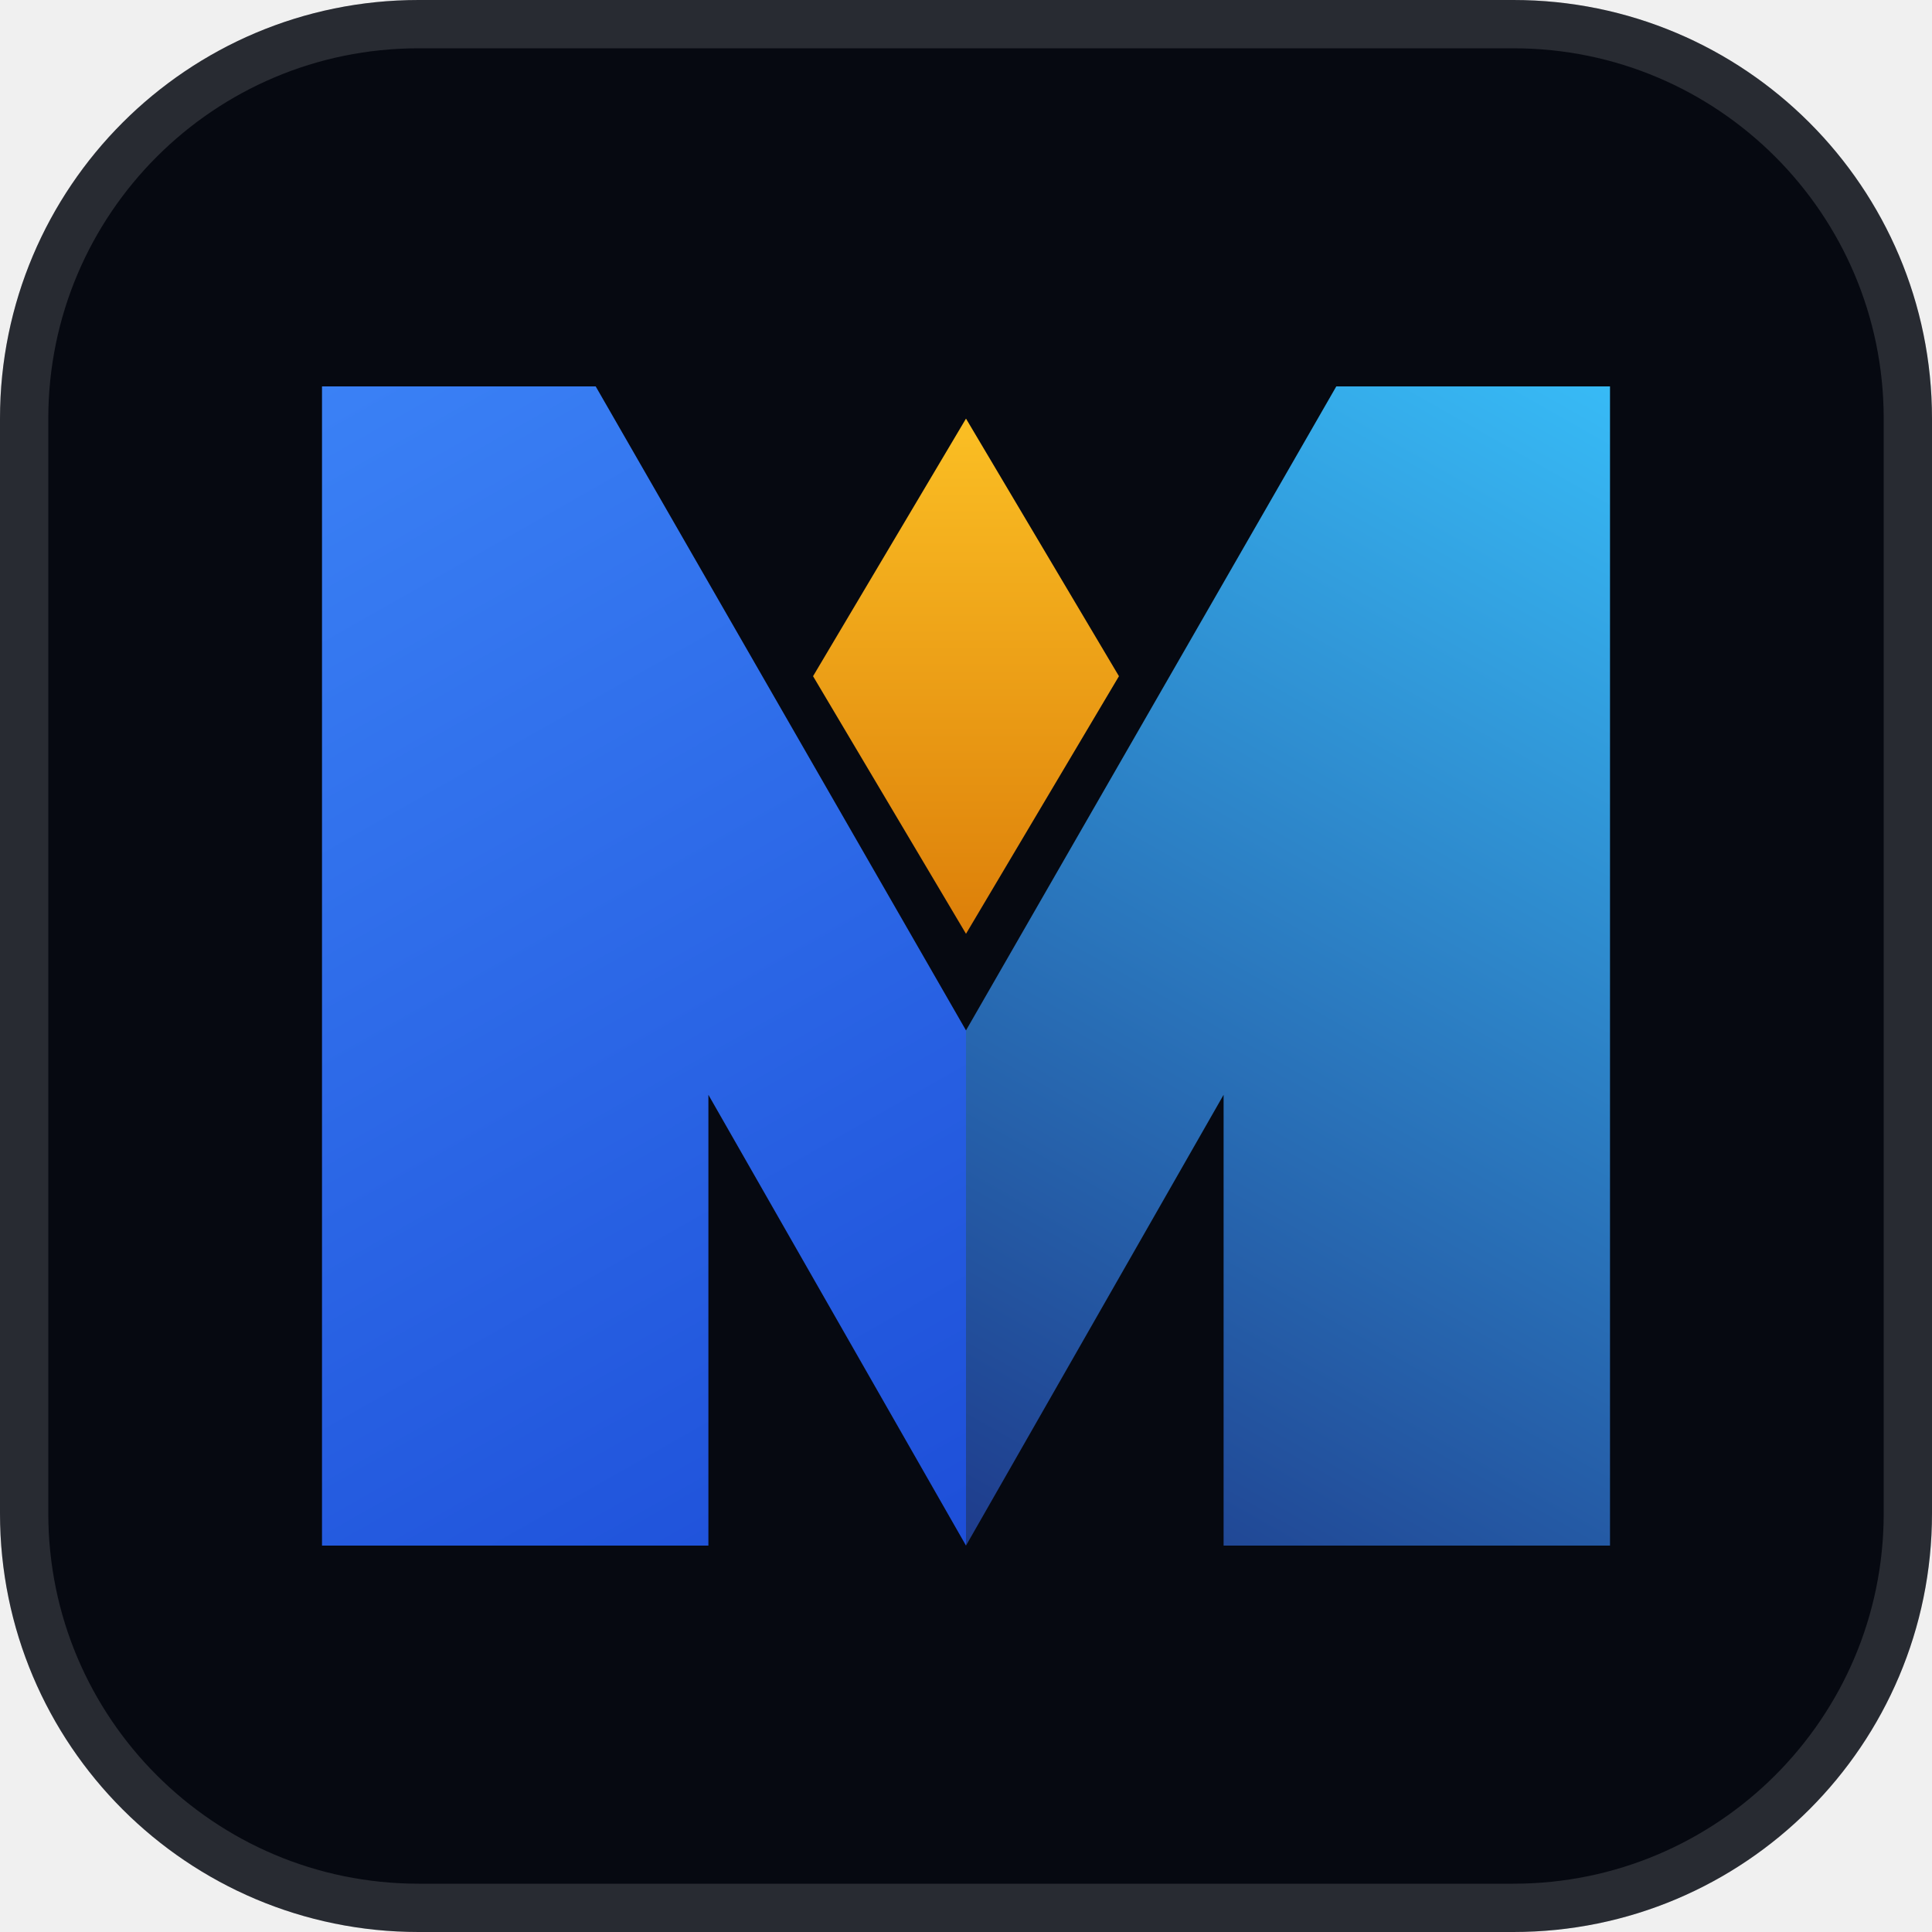
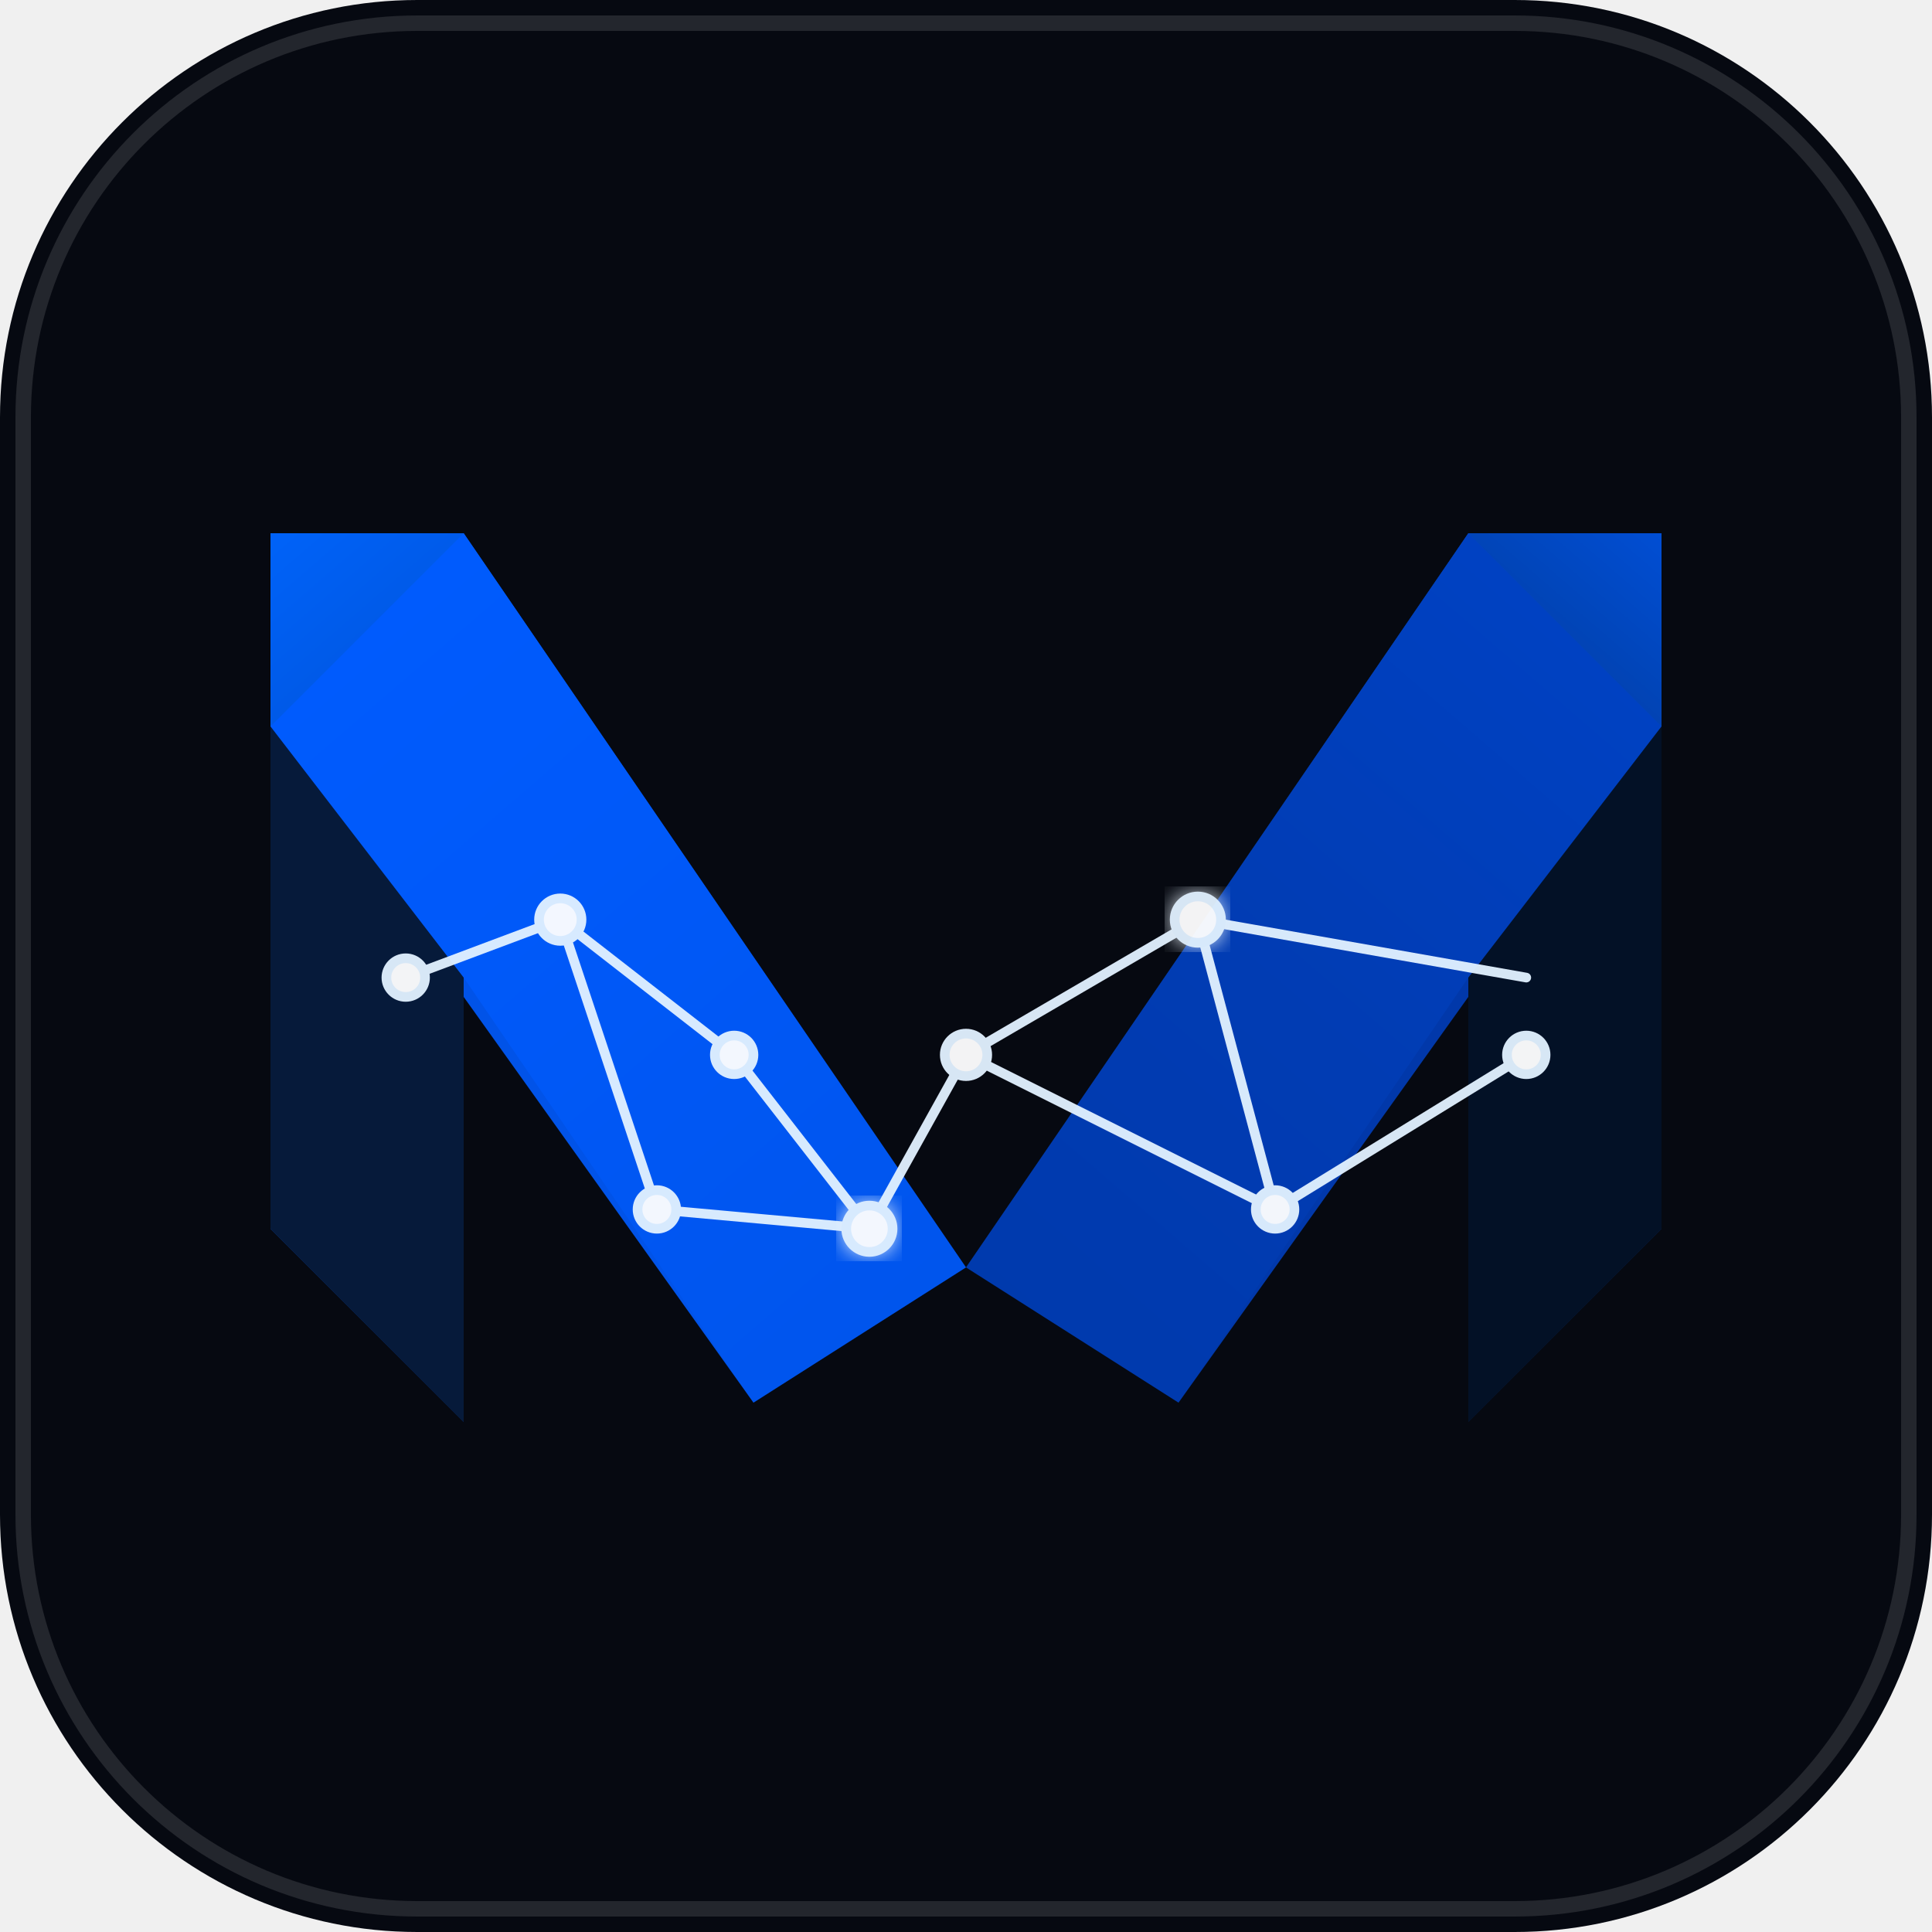
- <svg xmlns="http://www.w3.org/2000/svg" viewBox="0 0 120 120" fill="none">
-   <rect width="120" height="120" rx="26" fill="#060911" />
-   <rect x="1.5" y="1.5" width="117" height="117" rx="24.5" stroke="rgba(255,255,255,0.14)" stroke-width="3" />
+ <svg xmlns="http://www.w3.org/2000/svg" viewBox="0 0 500 500" fill="none">
+   <rect width="500" height="500" rx="108" fill="#060911" />
+   <rect x="6" y="6" width="488" height="488" rx="102" stroke="rgba(255,255,255,0.12)" stroke-width="4" />
  <defs>
-     <linearGradient id="fLeft" x1="20" y1="22" x2="62" y2="96" gradientUnits="userSpaceOnUse">
-       <stop offset="0%" stop-color="#3B82F6" />
-       <stop offset="100%" stop-color="#1D4ED8" />
+     <linearGradient id="favLeft" x1="60" y1="60" x2="250" y2="280" gradientUnits="userSpaceOnUse">
+       <stop offset="0%" stop-color="#0066FF" />
+       <stop offset="45%" stop-color="#0047C4" />
+       <stop offset="100%" stop-color="#051838" />
    </linearGradient>
-     <linearGradient id="fRight" x1="100" y1="22" x2="58" y2="96" gradientUnits="userSpaceOnUse">
-       <stop offset="0%" stop-color="#38BDF8" />
-       <stop offset="100%" stop-color="#1E3A8A" />
+     <linearGradient id="favRight" x1="440" y1="60" x2="250" y2="280" gradientUnits="userSpaceOnUse">
+       <stop offset="0%" stop-color="#0052E0" />
+       <stop offset="55%" stop-color="#052456" />
+       <stop offset="100%" stop-color="#020E24" />
    </linearGradient>
-     <linearGradient id="fGold" x1="60" y1="26" x2="60" y2="62" gradientUnits="userSpaceOnUse">
-       <stop offset="0%" stop-color="#FBBF24" />
-       <stop offset="100%" stop-color="#D97706" />
-     </linearGradient>
+     <filter id="favGlow" x="-20%" y="-20%" width="140%" height="140%">
+       <feGaussianBlur stdDeviation="3" result="blur" />
+       <feComposite in="SourceGraphic" in2="blur" operator="over" />
+     </filter>
  </defs>
-   <path d="M20 96V24H37L60 64V96L44 68V96H20Z" fill="url(#fLeft)" />
-   <path d="M100 96V24H83L60 64V96L76 68V96H100Z" fill="url(#fRight)" />
-   <polygon points="60,26 69.5,42 60,58 50.5,42" fill="url(#fGold)" />
+   <g transform="translate(0, 68)">
+     <path d="M 120 70 L 250 260 L 195 295 L 120 185 L 120 300 L 70 250 L 70 70 Z" fill="url(#favLeft)" />
+     <path d="M 380 70 L 250 260 L 305 295 L 380 185 L 380 300 L 430 250 L 430 70 Z" fill="url(#favRight)" />
+     <path d="M 120 70 L 250 260 L 195 295 L 70 120 Z" fill="#005BFF" opacity="0.9" />
+     <path d="M 70 120 L 120 185 L 120 300 L 70 250 Z" fill="#061A3A" />
+     <path d="M 380 70 L 250 260 L 305 295 L 430 120 Z" fill="#0041C4" opacity="0.85" />
+     <path d="M 430 120 L 380 185 L 380 300 L 430 250 Z" fill="#031126" />
+     <g stroke="#E2F1FF" stroke-width="2.5" stroke-linecap="round" stroke-linejoin="round" opacity="0.95">
+       <line x1="105" y1="185" x2="145" y2="170" />
+       <line x1="145" y1="170" x2="190" y2="205" />
+       <line x1="190" y1="205" x2="225" y2="250" />
+       <line x1="145" y1="170" x2="170" y2="245" />
+       <line x1="170" y1="245" x2="225" y2="250" />
+       <line x1="225" y1="250" x2="250" y2="205" />
+       <line x1="250" y1="205" x2="310" y2="170" />
+       <line x1="310" y1="170" x2="330" y2="245" />
+       <line x1="310" y1="170" x2="395" y2="185" />
+       <line x1="250" y1="205" x2="330" y2="245" />
+       <line x1="330" y1="245" x2="395" y2="205" />
+       <circle cx="105" cy="185" r="5" fill="#FFFFFF" />
+       <circle cx="145" cy="170" r="5.5" fill="#FFFFFF" />
+       <circle cx="170" cy="245" r="5" fill="#FFFFFF" />
+       <circle cx="190" cy="205" r="5" fill="#FFFFFF" />
+       <circle cx="225" cy="250" r="6" fill="#FFFFFF" filter="url(#favGlow)" />
+       <circle cx="250" cy="205" r="5.5" fill="#FFFFFF" />
+       <circle cx="310" cy="170" r="6" fill="#FFFFFF" filter="url(#favGlow)" />
+       <circle cx="330" cy="245" r="5" fill="#FFFFFF" />
+       <circle cx="395" cy="205" r="5" fill="#FFFFFF" />
+     </g>
+   </g>
</svg>
